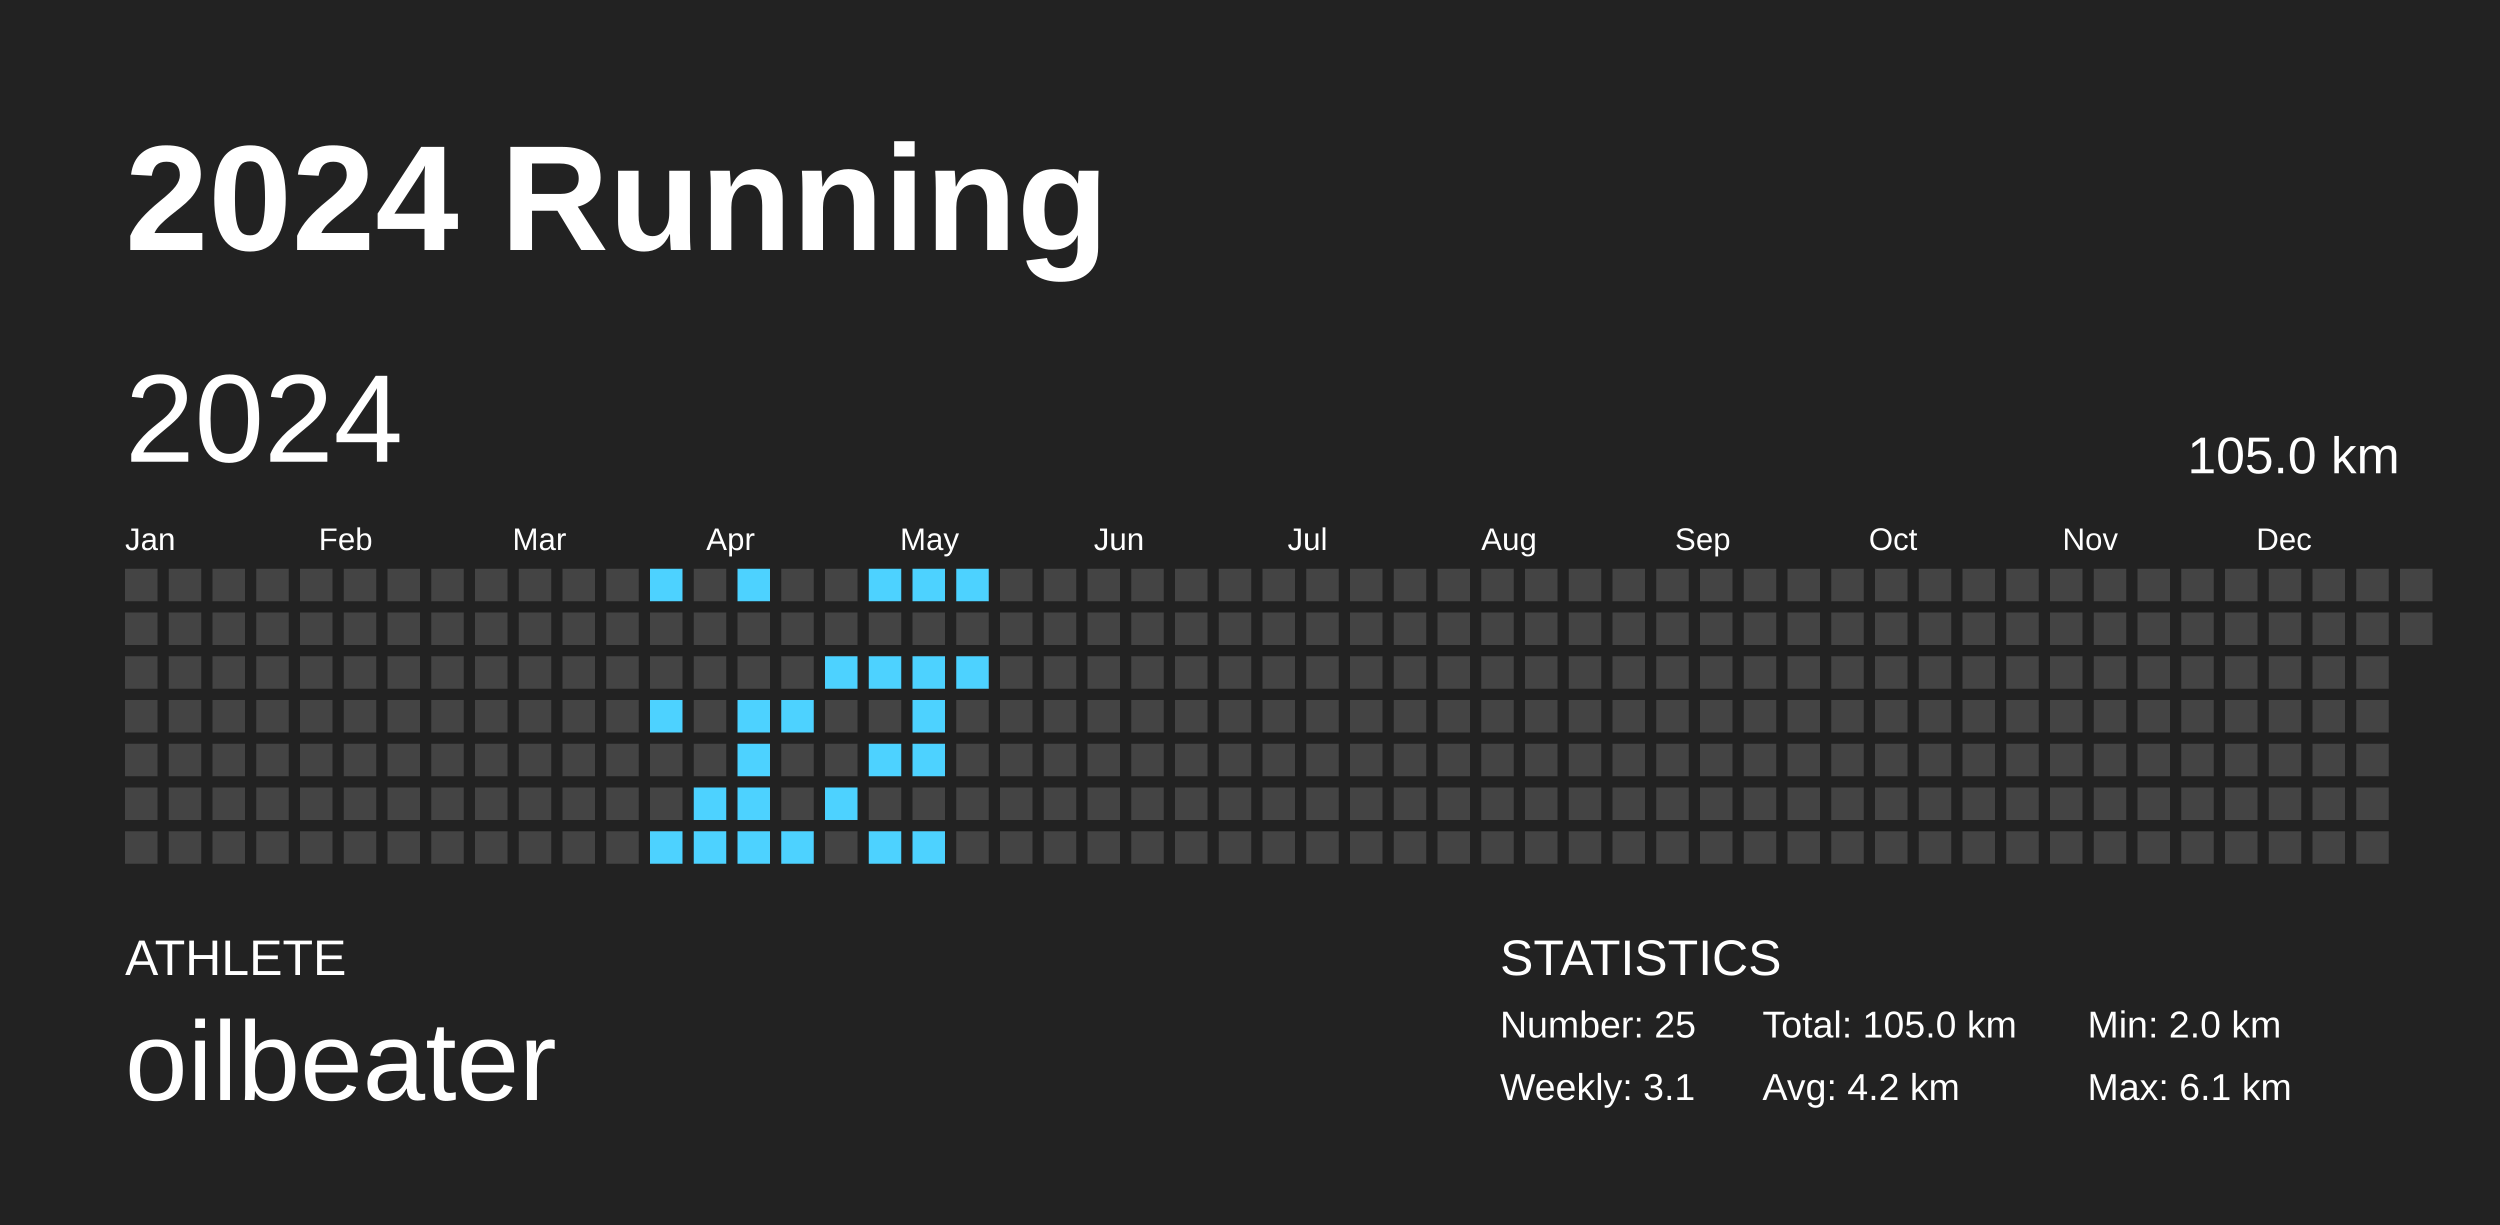
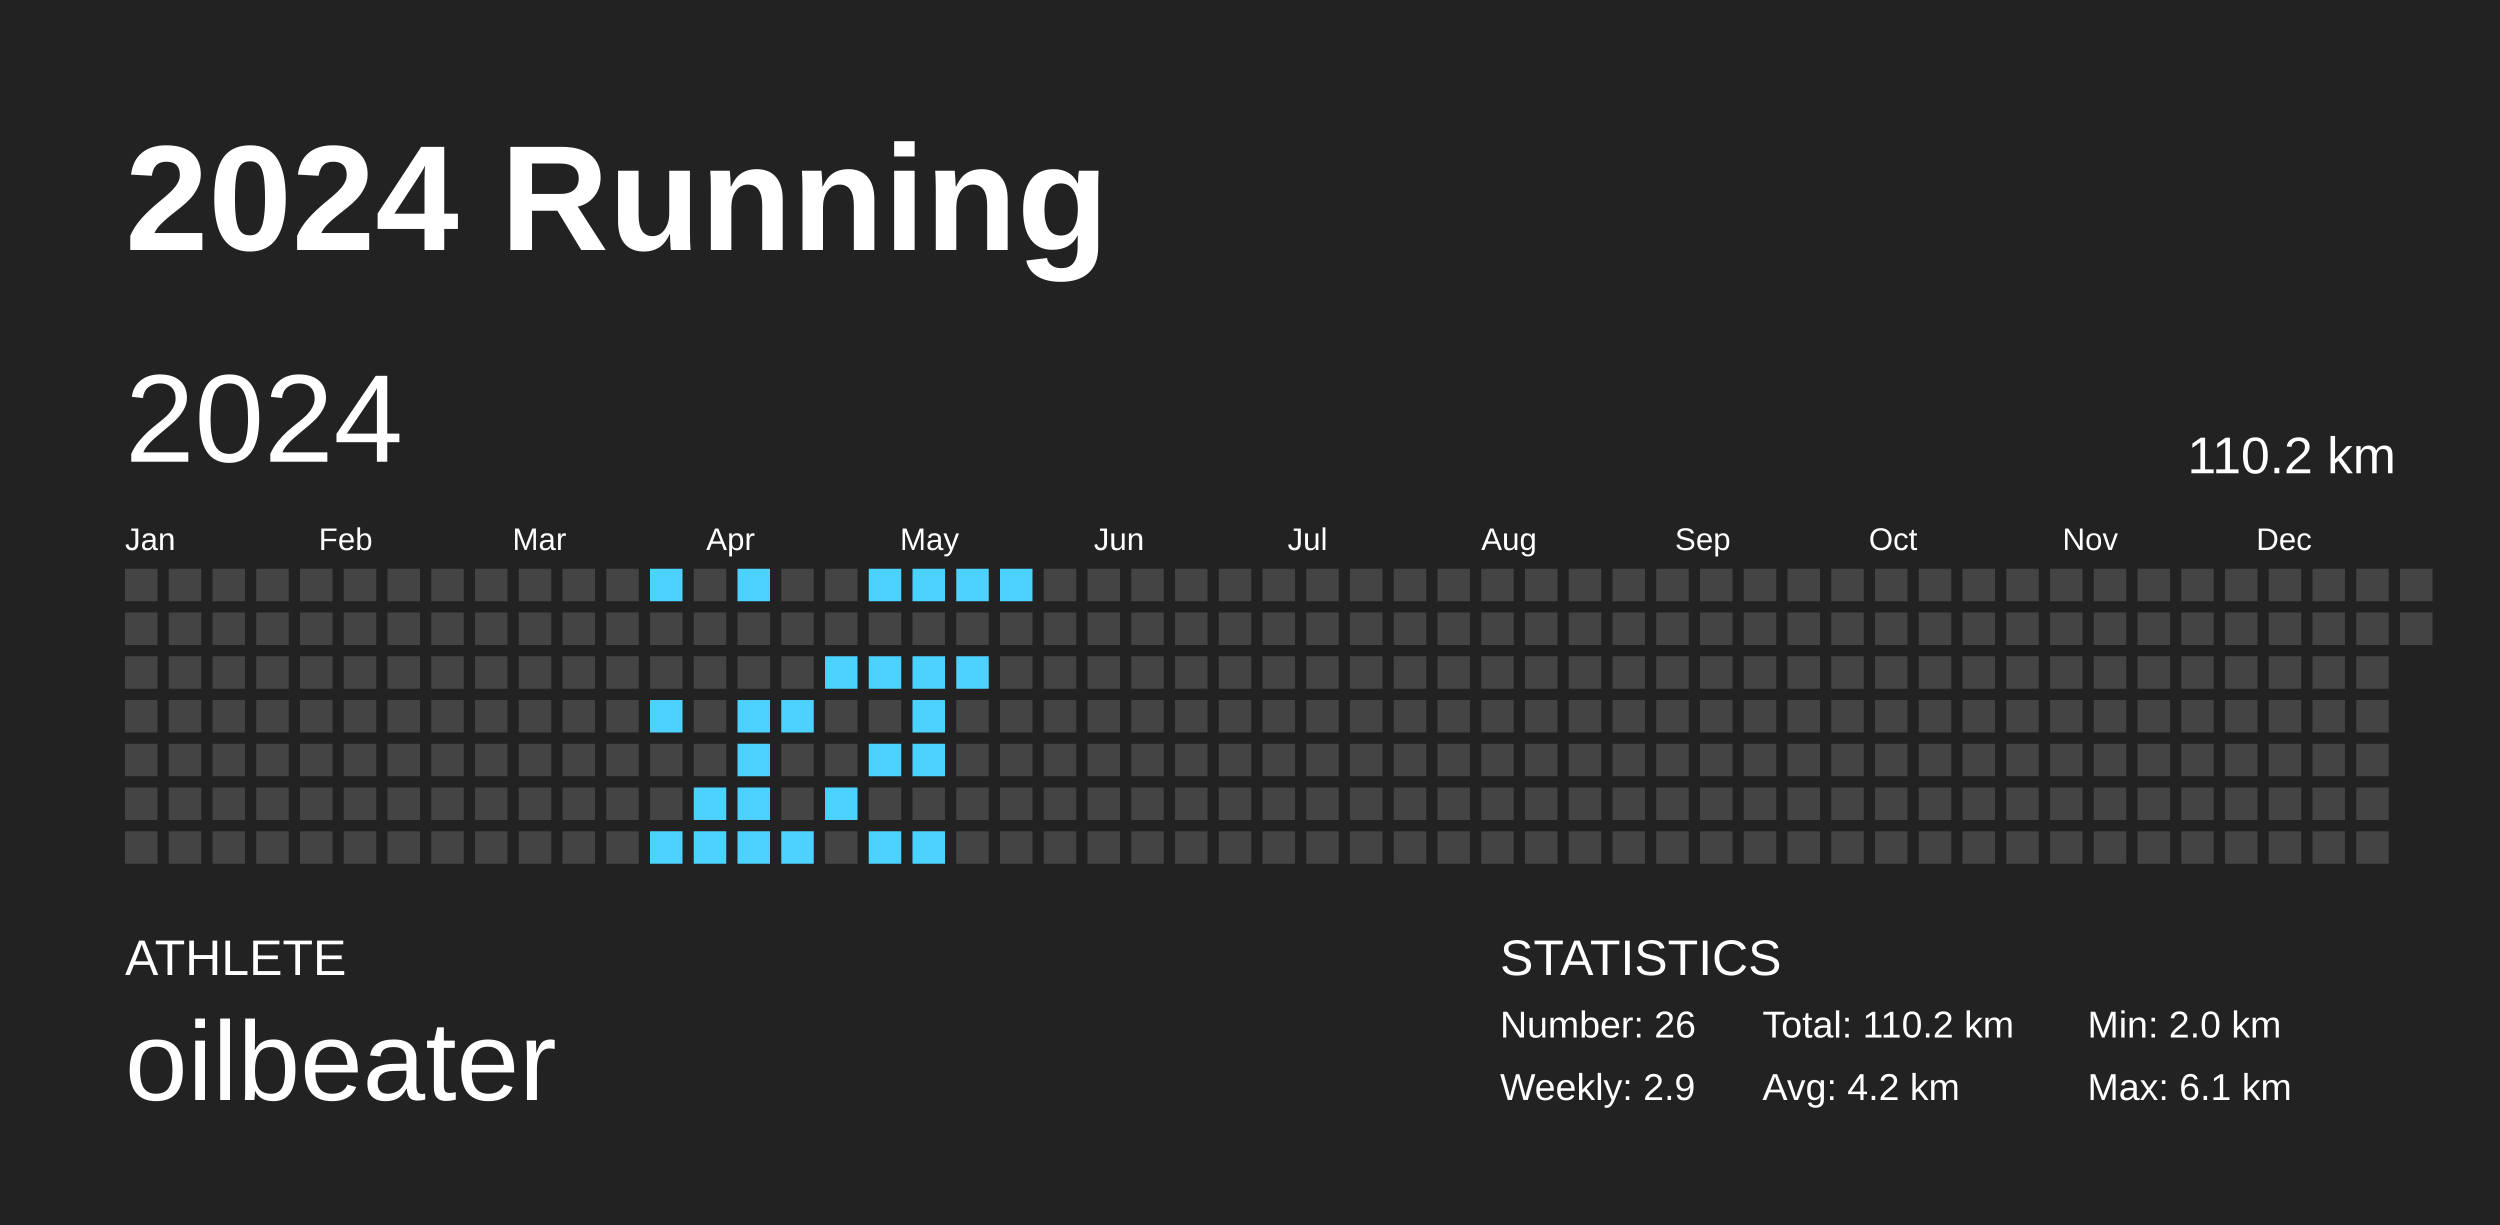
<svg xmlns="http://www.w3.org/2000/svg" baseProfile="full" height="98mm" version="1.1" viewBox="0,0,200,98" width="200mm">
  <defs />
  <rect fill="#222222" height="98" width="200" x="0" y="0" />
  <text fill="#FFFFFF" style="font-size:12px; font-family:Arial; font-weight:bold;" x="10" y="20">2024 Running</text>
  <text fill="#FFFFFF" style="font-size:4px; font-family:Arial" x="10" y="78">ATHLETE</text>
  <text fill="#FFFFFF" style="font-size:9px; font-family:Arial" x="10" y="88">oilbeater</text>
  <text fill="#FFFFFF" style="font-size:4px; font-family:Arial" x="120" y="78">STATISTICS</text>
-   <text fill="#FFFFFF" style="font-size:3px; font-family:Arial" x="120" y="83">Number: 25</text>
-   <text fill="#FFFFFF" style="font-size:3px; font-family:Arial" x="120" y="88">Weekly: 3.1</text>
-   <text fill="#FFFFFF" style="font-size:3px; font-family:Arial" x="141" y="83">Total: 105.0 km</text>
+   <text fill="#FFFFFF" style="font-size:3px; font-family:Arial" x="120" y="83">Number: 26</text>
+   <text fill="#FFFFFF" style="font-size:3px; font-family:Arial" x="120" y="88">Weekly: 2.9</text>
+   <text fill="#FFFFFF" style="font-size:3px; font-family:Arial" x="141" y="83">Total: 110.2 km</text>
  <text fill="#FFFFFF" style="font-size:3px; font-family:Arial" x="141" y="88">Avg: 4.2 km</text>
  <text fill="#FFFFFF" style="font-size:3px; font-family:Arial" x="167" y="83">Min: 2.0 km</text>
  <text fill="#FFFFFF" style="font-size:3px; font-family:Arial" x="167" y="88">Max: 6.1 km</text>
  <text dominant-baseline="hanging" fill="#FFFFFF" style="font-size:10.0px; font-family:Arial;" x="10" y="30">2024</text>
-   <text dominant-baseline="hanging" fill="#FFFFFF" style="font-size:4.125px; font-family:Arial;" x="175" y="35">105.0 km</text>
+   <text dominant-baseline="hanging" fill="#FFFFFF" style="font-size:4.125px; font-family:Arial;" x="175" y="35">110.2 km</text>
  <text fill="#FFFFFF" style="font-size:2.5px; font-family:Arial" x="10.0" y="44">Jan</text>
  <text fill="#FFFFFF" style="font-size:2.5px; font-family:Arial" x="25.5" y="44">Feb</text>
  <text fill="#FFFFFF" style="font-size:2.5px; font-family:Arial" x="41.0" y="44">Mar</text>
  <text fill="#FFFFFF" style="font-size:2.5px; font-family:Arial" x="56.5" y="44">Apr</text>
  <text fill="#FFFFFF" style="font-size:2.5px; font-family:Arial" x="72.0" y="44">May</text>
  <text fill="#FFFFFF" style="font-size:2.5px; font-family:Arial" x="87.5" y="44">Jun</text>
  <text fill="#FFFFFF" style="font-size:2.5px; font-family:Arial" x="103.0" y="44">Jul</text>
  <text fill="#FFFFFF" style="font-size:2.5px; font-family:Arial" x="118.5" y="44">Aug</text>
  <text fill="#FFFFFF" style="font-size:2.5px; font-family:Arial" x="134.0" y="44">Sep</text>
  <text fill="#FFFFFF" style="font-size:2.5px; font-family:Arial" x="149.5" y="44">Oct</text>
  <text fill="#FFFFFF" style="font-size:2.5px; font-family:Arial" x="165.0" y="44">Nov</text>
  <text fill="#FFFFFF" style="font-size:2.5px; font-family:Arial" x="180.5" y="44">Dec</text>
  <rect fill="#444444" height="2.6" width="2.6" x="10.0" y="45.5" />
  <rect fill="#444444" height="2.6" width="2.6" x="10.0" y="49.0" />
  <rect fill="#444444" height="2.6" width="2.6" x="10.0" y="52.5" />
  <rect fill="#444444" height="2.6" width="2.6" x="10.0" y="56.0" />
  <rect fill="#444444" height="2.6" width="2.6" x="10.0" y="59.5" />
  <rect fill="#444444" height="2.6" width="2.6" x="10.0" y="63.0" />
  <rect fill="#444444" height="2.6" width="2.6" x="10.0" y="66.5" />
  <rect fill="#444444" height="2.6" width="2.6" x="13.5" y="45.5" />
  <rect fill="#444444" height="2.6" width="2.6" x="13.5" y="49.0" />
  <rect fill="#444444" height="2.6" width="2.6" x="13.5" y="52.5" />
  <rect fill="#444444" height="2.6" width="2.6" x="13.5" y="56.0" />
  <rect fill="#444444" height="2.6" width="2.6" x="13.5" y="59.5" />
  <rect fill="#444444" height="2.6" width="2.6" x="13.5" y="63.0" />
  <rect fill="#444444" height="2.6" width="2.6" x="13.5" y="66.5" />
  <rect fill="#444444" height="2.6" width="2.6" x="17.0" y="45.5" />
  <rect fill="#444444" height="2.6" width="2.6" x="17.0" y="49.0" />
  <rect fill="#444444" height="2.6" width="2.6" x="17.0" y="52.5" />
  <rect fill="#444444" height="2.6" width="2.6" x="17.0" y="56.0" />
  <rect fill="#444444" height="2.6" width="2.6" x="17.0" y="59.5" />
  <rect fill="#444444" height="2.6" width="2.6" x="17.0" y="63.0" />
  <rect fill="#444444" height="2.6" width="2.6" x="17.0" y="66.5" />
  <rect fill="#444444" height="2.6" width="2.6" x="20.5" y="45.5" />
  <rect fill="#444444" height="2.6" width="2.6" x="20.5" y="49.0" />
  <rect fill="#444444" height="2.6" width="2.6" x="20.5" y="52.5" />
  <rect fill="#444444" height="2.6" width="2.6" x="20.5" y="56.0" />
  <rect fill="#444444" height="2.6" width="2.6" x="20.5" y="59.5" />
  <rect fill="#444444" height="2.6" width="2.6" x="20.5" y="63.0" />
  <rect fill="#444444" height="2.6" width="2.6" x="20.5" y="66.5" />
  <rect fill="#444444" height="2.6" width="2.6" x="24.0" y="45.5" />
  <rect fill="#444444" height="2.6" width="2.6" x="24.0" y="49.0" />
  <rect fill="#444444" height="2.6" width="2.6" x="24.0" y="52.5" />
  <rect fill="#444444" height="2.6" width="2.6" x="24.0" y="56.0" />
  <rect fill="#444444" height="2.6" width="2.6" x="24.0" y="59.5" />
  <rect fill="#444444" height="2.6" width="2.6" x="24.0" y="63.0" />
  <rect fill="#444444" height="2.6" width="2.6" x="24.0" y="66.5" />
  <rect fill="#444444" height="2.6" width="2.6" x="27.5" y="45.5" />
  <rect fill="#444444" height="2.6" width="2.6" x="27.5" y="49.0" />
  <rect fill="#444444" height="2.6" width="2.6" x="27.5" y="52.5" />
  <rect fill="#444444" height="2.6" width="2.6" x="27.5" y="56.0" />
  <rect fill="#444444" height="2.6" width="2.6" x="27.5" y="59.5" />
  <rect fill="#444444" height="2.6" width="2.6" x="27.5" y="63.0" />
  <rect fill="#444444" height="2.6" width="2.6" x="27.5" y="66.5" />
  <rect fill="#444444" height="2.6" width="2.6" x="31.0" y="45.5" />
  <rect fill="#444444" height="2.6" width="2.6" x="31.0" y="49.0" />
  <rect fill="#444444" height="2.6" width="2.6" x="31.0" y="52.5" />
  <rect fill="#444444" height="2.6" width="2.6" x="31.0" y="56.0" />
  <rect fill="#444444" height="2.6" width="2.6" x="31.0" y="59.5" />
  <rect fill="#444444" height="2.6" width="2.6" x="31.0" y="63.0" />
  <rect fill="#444444" height="2.6" width="2.6" x="31.0" y="66.5" />
  <rect fill="#444444" height="2.6" width="2.6" x="34.5" y="45.5" />
  <rect fill="#444444" height="2.6" width="2.6" x="34.5" y="49.0" />
  <rect fill="#444444" height="2.6" width="2.6" x="34.5" y="52.5" />
  <rect fill="#444444" height="2.6" width="2.6" x="34.5" y="56.0" />
  <rect fill="#444444" height="2.6" width="2.6" x="34.5" y="59.5" />
  <rect fill="#444444" height="2.6" width="2.6" x="34.5" y="63.0" />
  <rect fill="#444444" height="2.6" width="2.6" x="34.5" y="66.5" />
  <rect fill="#444444" height="2.6" width="2.6" x="38.0" y="45.5" />
  <rect fill="#444444" height="2.6" width="2.6" x="38.0" y="49.0" />
  <rect fill="#444444" height="2.6" width="2.6" x="38.0" y="52.5" />
  <rect fill="#444444" height="2.6" width="2.6" x="38.0" y="56.0" />
  <rect fill="#444444" height="2.6" width="2.6" x="38.0" y="59.5" />
  <rect fill="#444444" height="2.6" width="2.6" x="38.0" y="63.0" />
  <rect fill="#444444" height="2.6" width="2.6" x="38.0" y="66.5" />
  <rect fill="#444444" height="2.6" width="2.6" x="41.5" y="45.5" />
  <rect fill="#444444" height="2.6" width="2.6" x="41.5" y="49.0" />
  <rect fill="#444444" height="2.6" width="2.6" x="41.5" y="52.5" />
  <rect fill="#444444" height="2.6" width="2.6" x="41.5" y="56.0" />
  <rect fill="#444444" height="2.6" width="2.6" x="41.5" y="59.5" />
  <rect fill="#444444" height="2.6" width="2.6" x="41.5" y="63.0" />
  <rect fill="#444444" height="2.6" width="2.6" x="41.5" y="66.5" />
  <rect fill="#444444" height="2.6" width="2.6" x="45.0" y="45.5" />
  <rect fill="#444444" height="2.6" width="2.6" x="45.0" y="49.0" />
  <rect fill="#444444" height="2.6" width="2.6" x="45.0" y="52.5" />
  <rect fill="#444444" height="2.6" width="2.6" x="45.0" y="56.0" />
  <rect fill="#444444" height="2.6" width="2.6" x="45.0" y="59.5" />
  <rect fill="#444444" height="2.6" width="2.6" x="45.0" y="63.0" />
  <rect fill="#444444" height="2.6" width="2.6" x="45.0" y="66.5" />
  <rect fill="#444444" height="2.6" width="2.6" x="48.5" y="45.5" />
  <rect fill="#444444" height="2.6" width="2.6" x="48.5" y="49.0" />
  <rect fill="#444444" height="2.6" width="2.6" x="48.5" y="52.5" />
  <rect fill="#444444" height="2.6" width="2.6" x="48.5" y="56.0" />
  <rect fill="#444444" height="2.6" width="2.6" x="48.5" y="59.5" />
  <rect fill="#444444" height="2.6" width="2.6" x="48.5" y="63.0" />
  <rect fill="#444444" height="2.6" width="2.6" x="48.5" y="66.5" />
  <rect fill="#4dd2ff" height="2.6" width="2.6" x="52.0" y="45.5" />
  <rect fill="#444444" height="2.6" width="2.6" x="52.0" y="49.0" />
  <rect fill="#444444" height="2.6" width="2.6" x="52.0" y="52.5" />
  <rect fill="#4dd2ff" height="2.6" width="2.6" x="52.0" y="56.0" />
  <rect fill="#444444" height="2.6" width="2.6" x="52.0" y="59.5" />
  <rect fill="#444444" height="2.6" width="2.6" x="52.0" y="63.0" />
  <rect fill="#4dd2ff" height="2.6" width="2.6" x="52.0" y="66.5" />
  <rect fill="#444444" height="2.6" width="2.6" x="55.5" y="45.5" />
  <rect fill="#444444" height="2.6" width="2.6" x="55.5" y="49.0" />
  <rect fill="#444444" height="2.6" width="2.6" x="55.5" y="52.5" />
  <rect fill="#444444" height="2.6" width="2.6" x="55.5" y="56.0" />
  <rect fill="#444444" height="2.6" width="2.6" x="55.5" y="59.5" />
  <rect fill="#4dd2ff" height="2.6" width="2.6" x="55.5" y="63.0" />
  <rect fill="#4dd2ff" height="2.6" width="2.6" x="55.5" y="66.5" />
  <rect fill="#4dd2ff" height="2.6" width="2.6" x="59.0" y="45.5" />
  <rect fill="#444444" height="2.6" width="2.6" x="59.0" y="49.0" />
  <rect fill="#444444" height="2.6" width="2.6" x="59.0" y="52.5" />
  <rect fill="#4dd2ff" height="2.6" width="2.6" x="59.0" y="56.0" />
  <rect fill="#4dd2ff" height="2.6" width="2.6" x="59.0" y="59.5" />
  <rect fill="#4dd2ff" height="2.6" width="2.6" x="59.0" y="63.0" />
  <rect fill="#4dd2ff" height="2.6" width="2.6" x="59.0" y="66.5" />
  <rect fill="#444444" height="2.6" width="2.6" x="62.5" y="45.5" />
  <rect fill="#444444" height="2.6" width="2.6" x="62.5" y="49.0" />
  <rect fill="#444444" height="2.6" width="2.6" x="62.5" y="52.5" />
  <rect fill="#4dd2ff" height="2.6" width="2.6" x="62.5" y="56.0" />
  <rect fill="#444444" height="2.6" width="2.6" x="62.5" y="59.5" />
  <rect fill="#444444" height="2.6" width="2.6" x="62.5" y="63.0" />
  <rect fill="#4dd2ff" height="2.6" width="2.6" x="62.5" y="66.5" />
  <rect fill="#444444" height="2.6" width="2.6" x="66.0" y="45.5" />
  <rect fill="#444444" height="2.6" width="2.6" x="66.0" y="49.0" />
  <rect fill="#4dd2ff" height="2.6" width="2.6" x="66.0" y="52.5" />
  <rect fill="#444444" height="2.6" width="2.6" x="66.0" y="56.0" />
  <rect fill="#444444" height="2.6" width="2.6" x="66.0" y="59.5" />
  <rect fill="#4dd2ff" height="2.6" width="2.6" x="66.0" y="63.0" />
  <rect fill="#444444" height="2.6" width="2.6" x="66.0" y="66.5" />
  <rect fill="#4dd2ff" height="2.6" width="2.6" x="69.5" y="45.5" />
  <rect fill="#444444" height="2.6" width="2.6" x="69.5" y="49.0" />
  <rect fill="#4dd2ff" height="2.6" width="2.6" x="69.5" y="52.5" />
  <rect fill="#444444" height="2.6" width="2.6" x="69.5" y="56.0" />
  <rect fill="#4dd2ff" height="2.6" width="2.6" x="69.5" y="59.5" />
  <rect fill="#444444" height="2.6" width="2.6" x="69.5" y="63.0" />
  <rect fill="#4dd2ff" height="2.6" width="2.6" x="69.5" y="66.5" />
  <rect fill="#4dd2ff" height="2.6" width="2.6" x="73.0" y="45.5" />
  <rect fill="#444444" height="2.6" width="2.6" x="73.0" y="49.0" />
  <rect fill="#4dd2ff" height="2.6" width="2.6" x="73.0" y="52.5" />
  <rect fill="#4dd2ff" height="2.6" width="2.6" x="73.0" y="56.0" />
  <rect fill="#4dd2ff" height="2.6" width="2.6" x="73.0" y="59.5" />
  <rect fill="#444444" height="2.6" width="2.6" x="73.0" y="63.0" />
  <rect fill="#4dd2ff" height="2.6" width="2.6" x="73.0" y="66.5" />
  <rect fill="#4dd2ff" height="2.6" width="2.6" x="76.5" y="45.5" />
  <rect fill="#444444" height="2.6" width="2.6" x="76.5" y="49.0" />
  <rect fill="#4dd2ff" height="2.6" width="2.6" x="76.5" y="52.5" />
  <rect fill="#444444" height="2.6" width="2.6" x="76.5" y="56.0" />
  <rect fill="#444444" height="2.6" width="2.6" x="76.5" y="59.5" />
  <rect fill="#444444" height="2.6" width="2.6" x="76.5" y="63.0" />
  <rect fill="#444444" height="2.6" width="2.6" x="76.5" y="66.5" />
-   <rect fill="#444444" height="2.6" width="2.6" x="80.0" y="45.5" />
+   <rect fill="#4dd2ff" height="2.6" width="2.6" x="80.0" y="45.5" />
  <rect fill="#444444" height="2.6" width="2.6" x="80.0" y="49.0" />
  <rect fill="#444444" height="2.6" width="2.6" x="80.0" y="52.5" />
  <rect fill="#444444" height="2.6" width="2.6" x="80.0" y="56.0" />
  <rect fill="#444444" height="2.6" width="2.6" x="80.0" y="59.5" />
  <rect fill="#444444" height="2.6" width="2.6" x="80.0" y="63.0" />
  <rect fill="#444444" height="2.6" width="2.6" x="80.0" y="66.5" />
  <rect fill="#444444" height="2.6" width="2.6" x="83.5" y="45.5" />
  <rect fill="#444444" height="2.6" width="2.6" x="83.5" y="49.0" />
  <rect fill="#444444" height="2.6" width="2.6" x="83.5" y="52.5" />
  <rect fill="#444444" height="2.6" width="2.6" x="83.5" y="56.0" />
  <rect fill="#444444" height="2.6" width="2.6" x="83.5" y="59.5" />
  <rect fill="#444444" height="2.6" width="2.6" x="83.5" y="63.0" />
  <rect fill="#444444" height="2.6" width="2.6" x="83.5" y="66.5" />
  <rect fill="#444444" height="2.6" width="2.6" x="87.0" y="45.5" />
  <rect fill="#444444" height="2.6" width="2.6" x="87.0" y="49.0" />
  <rect fill="#444444" height="2.6" width="2.6" x="87.0" y="52.5" />
  <rect fill="#444444" height="2.6" width="2.6" x="87.0" y="56.0" />
  <rect fill="#444444" height="2.6" width="2.6" x="87.0" y="59.5" />
  <rect fill="#444444" height="2.6" width="2.6" x="87.0" y="63.0" />
  <rect fill="#444444" height="2.6" width="2.6" x="87.0" y="66.5" />
  <rect fill="#444444" height="2.6" width="2.6" x="90.5" y="45.5" />
  <rect fill="#444444" height="2.6" width="2.6" x="90.5" y="49.0" />
  <rect fill="#444444" height="2.6" width="2.6" x="90.5" y="52.5" />
  <rect fill="#444444" height="2.6" width="2.6" x="90.5" y="56.0" />
  <rect fill="#444444" height="2.6" width="2.6" x="90.5" y="59.5" />
  <rect fill="#444444" height="2.6" width="2.6" x="90.5" y="63.0" />
  <rect fill="#444444" height="2.6" width="2.6" x="90.5" y="66.5" />
  <rect fill="#444444" height="2.6" width="2.6" x="94.0" y="45.5" />
  <rect fill="#444444" height="2.6" width="2.6" x="94.0" y="49.0" />
  <rect fill="#444444" height="2.6" width="2.6" x="94.0" y="52.5" />
  <rect fill="#444444" height="2.6" width="2.6" x="94.0" y="56.0" />
  <rect fill="#444444" height="2.6" width="2.6" x="94.0" y="59.5" />
  <rect fill="#444444" height="2.6" width="2.6" x="94.0" y="63.0" />
  <rect fill="#444444" height="2.6" width="2.6" x="94.0" y="66.5" />
  <rect fill="#444444" height="2.6" width="2.6" x="97.5" y="45.5" />
  <rect fill="#444444" height="2.6" width="2.6" x="97.5" y="49.0" />
  <rect fill="#444444" height="2.6" width="2.6" x="97.5" y="52.5" />
  <rect fill="#444444" height="2.6" width="2.6" x="97.5" y="56.0" />
  <rect fill="#444444" height="2.6" width="2.6" x="97.5" y="59.5" />
  <rect fill="#444444" height="2.6" width="2.6" x="97.5" y="63.0" />
  <rect fill="#444444" height="2.6" width="2.6" x="97.5" y="66.5" />
  <rect fill="#444444" height="2.6" width="2.6" x="101.0" y="45.5" />
  <rect fill="#444444" height="2.6" width="2.6" x="101.0" y="49.0" />
  <rect fill="#444444" height="2.6" width="2.6" x="101.0" y="52.5" />
  <rect fill="#444444" height="2.6" width="2.6" x="101.0" y="56.0" />
  <rect fill="#444444" height="2.6" width="2.6" x="101.0" y="59.5" />
  <rect fill="#444444" height="2.6" width="2.6" x="101.0" y="63.0" />
  <rect fill="#444444" height="2.6" width="2.6" x="101.0" y="66.5" />
  <rect fill="#444444" height="2.6" width="2.6" x="104.5" y="45.5" />
  <rect fill="#444444" height="2.6" width="2.6" x="104.5" y="49.0" />
  <rect fill="#444444" height="2.6" width="2.6" x="104.5" y="52.5" />
  <rect fill="#444444" height="2.6" width="2.6" x="104.5" y="56.0" />
  <rect fill="#444444" height="2.6" width="2.6" x="104.5" y="59.5" />
  <rect fill="#444444" height="2.6" width="2.6" x="104.5" y="63.0" />
  <rect fill="#444444" height="2.6" width="2.6" x="104.5" y="66.5" />
  <rect fill="#444444" height="2.6" width="2.6" x="108.0" y="45.5" />
  <rect fill="#444444" height="2.6" width="2.6" x="108.0" y="49.0" />
  <rect fill="#444444" height="2.6" width="2.6" x="108.0" y="52.5" />
  <rect fill="#444444" height="2.6" width="2.6" x="108.0" y="56.0" />
  <rect fill="#444444" height="2.6" width="2.6" x="108.0" y="59.5" />
  <rect fill="#444444" height="2.6" width="2.6" x="108.0" y="63.0" />
  <rect fill="#444444" height="2.6" width="2.6" x="108.0" y="66.5" />
  <rect fill="#444444" height="2.6" width="2.6" x="111.5" y="45.5" />
  <rect fill="#444444" height="2.6" width="2.6" x="111.5" y="49.0" />
  <rect fill="#444444" height="2.6" width="2.6" x="111.5" y="52.5" />
  <rect fill="#444444" height="2.6" width="2.6" x="111.5" y="56.0" />
  <rect fill="#444444" height="2.6" width="2.6" x="111.5" y="59.5" />
  <rect fill="#444444" height="2.6" width="2.6" x="111.5" y="63.0" />
  <rect fill="#444444" height="2.6" width="2.6" x="111.5" y="66.5" />
  <rect fill="#444444" height="2.6" width="2.6" x="115.0" y="45.5" />
  <rect fill="#444444" height="2.6" width="2.6" x="115.0" y="49.0" />
  <rect fill="#444444" height="2.6" width="2.6" x="115.0" y="52.5" />
  <rect fill="#444444" height="2.6" width="2.6" x="115.0" y="56.0" />
  <rect fill="#444444" height="2.6" width="2.6" x="115.0" y="59.5" />
  <rect fill="#444444" height="2.6" width="2.6" x="115.0" y="63.0" />
  <rect fill="#444444" height="2.6" width="2.6" x="115.0" y="66.5" />
  <rect fill="#444444" height="2.6" width="2.6" x="118.5" y="45.5" />
  <rect fill="#444444" height="2.6" width="2.6" x="118.5" y="49.0" />
  <rect fill="#444444" height="2.6" width="2.6" x="118.5" y="52.5" />
  <rect fill="#444444" height="2.6" width="2.6" x="118.5" y="56.0" />
  <rect fill="#444444" height="2.6" width="2.6" x="118.5" y="59.5" />
  <rect fill="#444444" height="2.6" width="2.6" x="118.5" y="63.0" />
  <rect fill="#444444" height="2.6" width="2.6" x="118.5" y="66.5" />
  <rect fill="#444444" height="2.6" width="2.6" x="122.0" y="45.5" />
  <rect fill="#444444" height="2.6" width="2.6" x="122.0" y="49.0" />
  <rect fill="#444444" height="2.6" width="2.6" x="122.0" y="52.5" />
  <rect fill="#444444" height="2.6" width="2.6" x="122.0" y="56.0" />
  <rect fill="#444444" height="2.6" width="2.6" x="122.0" y="59.5" />
  <rect fill="#444444" height="2.6" width="2.6" x="122.0" y="63.0" />
  <rect fill="#444444" height="2.6" width="2.6" x="122.0" y="66.5" />
  <rect fill="#444444" height="2.6" width="2.6" x="125.5" y="45.5" />
  <rect fill="#444444" height="2.6" width="2.6" x="125.5" y="49.0" />
  <rect fill="#444444" height="2.6" width="2.6" x="125.5" y="52.5" />
  <rect fill="#444444" height="2.6" width="2.6" x="125.5" y="56.0" />
  <rect fill="#444444" height="2.6" width="2.6" x="125.5" y="59.5" />
  <rect fill="#444444" height="2.6" width="2.6" x="125.5" y="63.0" />
  <rect fill="#444444" height="2.6" width="2.6" x="125.5" y="66.5" />
  <rect fill="#444444" height="2.6" width="2.6" x="129.0" y="45.5" />
  <rect fill="#444444" height="2.6" width="2.6" x="129.0" y="49.0" />
  <rect fill="#444444" height="2.6" width="2.6" x="129.0" y="52.5" />
  <rect fill="#444444" height="2.6" width="2.6" x="129.0" y="56.0" />
  <rect fill="#444444" height="2.6" width="2.6" x="129.0" y="59.5" />
  <rect fill="#444444" height="2.6" width="2.6" x="129.0" y="63.0" />
  <rect fill="#444444" height="2.6" width="2.6" x="129.0" y="66.5" />
  <rect fill="#444444" height="2.6" width="2.6" x="132.5" y="45.5" />
  <rect fill="#444444" height="2.6" width="2.6" x="132.5" y="49.0" />
  <rect fill="#444444" height="2.6" width="2.6" x="132.5" y="52.5" />
  <rect fill="#444444" height="2.6" width="2.6" x="132.5" y="56.0" />
  <rect fill="#444444" height="2.6" width="2.6" x="132.5" y="59.5" />
  <rect fill="#444444" height="2.6" width="2.6" x="132.5" y="63.0" />
  <rect fill="#444444" height="2.6" width="2.6" x="132.5" y="66.5" />
  <rect fill="#444444" height="2.6" width="2.6" x="136.0" y="45.5" />
  <rect fill="#444444" height="2.6" width="2.6" x="136.0" y="49.0" />
  <rect fill="#444444" height="2.6" width="2.6" x="136.0" y="52.5" />
  <rect fill="#444444" height="2.6" width="2.6" x="136.0" y="56.0" />
  <rect fill="#444444" height="2.6" width="2.6" x="136.0" y="59.5" />
  <rect fill="#444444" height="2.6" width="2.6" x="136.0" y="63.0" />
  <rect fill="#444444" height="2.6" width="2.6" x="136.0" y="66.5" />
  <rect fill="#444444" height="2.6" width="2.6" x="139.5" y="45.5" />
  <rect fill="#444444" height="2.6" width="2.6" x="139.5" y="49.0" />
  <rect fill="#444444" height="2.6" width="2.6" x="139.5" y="52.5" />
  <rect fill="#444444" height="2.6" width="2.6" x="139.5" y="56.0" />
  <rect fill="#444444" height="2.6" width="2.6" x="139.5" y="59.5" />
  <rect fill="#444444" height="2.6" width="2.6" x="139.5" y="63.0" />
  <rect fill="#444444" height="2.6" width="2.6" x="139.5" y="66.5" />
  <rect fill="#444444" height="2.6" width="2.6" x="143.0" y="45.5" />
  <rect fill="#444444" height="2.6" width="2.6" x="143.0" y="49.0" />
  <rect fill="#444444" height="2.6" width="2.6" x="143.0" y="52.5" />
  <rect fill="#444444" height="2.6" width="2.6" x="143.0" y="56.0" />
  <rect fill="#444444" height="2.6" width="2.6" x="143.0" y="59.5" />
  <rect fill="#444444" height="2.6" width="2.6" x="143.0" y="63.0" />
  <rect fill="#444444" height="2.6" width="2.6" x="143.0" y="66.5" />
  <rect fill="#444444" height="2.6" width="2.6" x="146.5" y="45.5" />
  <rect fill="#444444" height="2.6" width="2.6" x="146.5" y="49.0" />
  <rect fill="#444444" height="2.6" width="2.6" x="146.5" y="52.5" />
  <rect fill="#444444" height="2.6" width="2.6" x="146.5" y="56.0" />
  <rect fill="#444444" height="2.6" width="2.6" x="146.5" y="59.5" />
  <rect fill="#444444" height="2.6" width="2.6" x="146.5" y="63.0" />
  <rect fill="#444444" height="2.6" width="2.6" x="146.5" y="66.5" />
  <rect fill="#444444" height="2.6" width="2.6" x="150.0" y="45.5" />
  <rect fill="#444444" height="2.6" width="2.6" x="150.0" y="49.0" />
  <rect fill="#444444" height="2.6" width="2.6" x="150.0" y="52.5" />
  <rect fill="#444444" height="2.6" width="2.6" x="150.0" y="56.0" />
  <rect fill="#444444" height="2.6" width="2.6" x="150.0" y="59.5" />
  <rect fill="#444444" height="2.6" width="2.6" x="150.0" y="63.0" />
  <rect fill="#444444" height="2.6" width="2.6" x="150.0" y="66.5" />
  <rect fill="#444444" height="2.6" width="2.6" x="153.5" y="45.5" />
  <rect fill="#444444" height="2.6" width="2.6" x="153.5" y="49.0" />
  <rect fill="#444444" height="2.6" width="2.6" x="153.5" y="52.5" />
  <rect fill="#444444" height="2.6" width="2.6" x="153.5" y="56.0" />
  <rect fill="#444444" height="2.6" width="2.6" x="153.5" y="59.5" />
  <rect fill="#444444" height="2.6" width="2.6" x="153.5" y="63.0" />
  <rect fill="#444444" height="2.6" width="2.6" x="153.5" y="66.5" />
  <rect fill="#444444" height="2.6" width="2.6" x="157.0" y="45.5" />
  <rect fill="#444444" height="2.6" width="2.6" x="157.0" y="49.0" />
  <rect fill="#444444" height="2.6" width="2.6" x="157.0" y="52.5" />
  <rect fill="#444444" height="2.6" width="2.6" x="157.0" y="56.0" />
  <rect fill="#444444" height="2.6" width="2.6" x="157.0" y="59.5" />
  <rect fill="#444444" height="2.6" width="2.6" x="157.0" y="63.0" />
  <rect fill="#444444" height="2.6" width="2.6" x="157.0" y="66.5" />
  <rect fill="#444444" height="2.6" width="2.6" x="160.5" y="45.5" />
  <rect fill="#444444" height="2.6" width="2.6" x="160.5" y="49.0" />
  <rect fill="#444444" height="2.6" width="2.6" x="160.5" y="52.5" />
  <rect fill="#444444" height="2.6" width="2.6" x="160.5" y="56.0" />
  <rect fill="#444444" height="2.6" width="2.6" x="160.5" y="59.5" />
  <rect fill="#444444" height="2.6" width="2.6" x="160.5" y="63.0" />
  <rect fill="#444444" height="2.6" width="2.6" x="160.5" y="66.5" />
  <rect fill="#444444" height="2.6" width="2.6" x="164.0" y="45.5" />
  <rect fill="#444444" height="2.6" width="2.6" x="164.0" y="49.0" />
  <rect fill="#444444" height="2.6" width="2.6" x="164.0" y="52.5" />
  <rect fill="#444444" height="2.6" width="2.6" x="164.0" y="56.0" />
  <rect fill="#444444" height="2.6" width="2.6" x="164.0" y="59.5" />
  <rect fill="#444444" height="2.6" width="2.6" x="164.0" y="63.0" />
  <rect fill="#444444" height="2.6" width="2.6" x="164.0" y="66.5" />
  <rect fill="#444444" height="2.6" width="2.6" x="167.5" y="45.5" />
  <rect fill="#444444" height="2.6" width="2.6" x="167.5" y="49.0" />
  <rect fill="#444444" height="2.6" width="2.6" x="167.5" y="52.5" />
  <rect fill="#444444" height="2.6" width="2.6" x="167.5" y="56.0" />
  <rect fill="#444444" height="2.6" width="2.6" x="167.5" y="59.5" />
  <rect fill="#444444" height="2.6" width="2.6" x="167.5" y="63.0" />
  <rect fill="#444444" height="2.6" width="2.6" x="167.5" y="66.5" />
  <rect fill="#444444" height="2.6" width="2.6" x="171.0" y="45.5" />
  <rect fill="#444444" height="2.6" width="2.6" x="171.0" y="49.0" />
  <rect fill="#444444" height="2.6" width="2.6" x="171.0" y="52.5" />
  <rect fill="#444444" height="2.6" width="2.6" x="171.0" y="56.0" />
  <rect fill="#444444" height="2.6" width="2.6" x="171.0" y="59.5" />
  <rect fill="#444444" height="2.6" width="2.6" x="171.0" y="63.0" />
  <rect fill="#444444" height="2.6" width="2.6" x="171.0" y="66.5" />
  <rect fill="#444444" height="2.6" width="2.6" x="174.5" y="45.5" />
  <rect fill="#444444" height="2.6" width="2.6" x="174.5" y="49.0" />
  <rect fill="#444444" height="2.6" width="2.6" x="174.5" y="52.5" />
  <rect fill="#444444" height="2.6" width="2.6" x="174.5" y="56.0" />
  <rect fill="#444444" height="2.6" width="2.6" x="174.5" y="59.5" />
  <rect fill="#444444" height="2.6" width="2.6" x="174.5" y="63.0" />
  <rect fill="#444444" height="2.6" width="2.6" x="174.5" y="66.5" />
  <rect fill="#444444" height="2.6" width="2.6" x="178.0" y="45.5" />
  <rect fill="#444444" height="2.6" width="2.6" x="178.0" y="49.0" />
  <rect fill="#444444" height="2.6" width="2.6" x="178.0" y="52.5" />
  <rect fill="#444444" height="2.6" width="2.6" x="178.0" y="56.0" />
  <rect fill="#444444" height="2.6" width="2.6" x="178.0" y="59.5" />
  <rect fill="#444444" height="2.6" width="2.6" x="178.0" y="63.0" />
  <rect fill="#444444" height="2.6" width="2.6" x="178.0" y="66.5" />
  <rect fill="#444444" height="2.6" width="2.6" x="181.5" y="45.5" />
  <rect fill="#444444" height="2.6" width="2.6" x="181.5" y="49.0" />
  <rect fill="#444444" height="2.6" width="2.6" x="181.5" y="52.5" />
  <rect fill="#444444" height="2.6" width="2.6" x="181.5" y="56.0" />
  <rect fill="#444444" height="2.6" width="2.6" x="181.5" y="59.5" />
  <rect fill="#444444" height="2.6" width="2.6" x="181.5" y="63.0" />
  <rect fill="#444444" height="2.6" width="2.6" x="181.5" y="66.5" />
  <rect fill="#444444" height="2.6" width="2.6" x="185.0" y="45.5" />
  <rect fill="#444444" height="2.6" width="2.6" x="185.0" y="49.0" />
  <rect fill="#444444" height="2.6" width="2.6" x="185.0" y="52.5" />
  <rect fill="#444444" height="2.6" width="2.6" x="185.0" y="56.0" />
  <rect fill="#444444" height="2.6" width="2.6" x="185.0" y="59.5" />
  <rect fill="#444444" height="2.6" width="2.6" x="185.0" y="63.0" />
  <rect fill="#444444" height="2.6" width="2.6" x="185.0" y="66.5" />
  <rect fill="#444444" height="2.6" width="2.6" x="188.5" y="45.5" />
  <rect fill="#444444" height="2.6" width="2.6" x="188.5" y="49.0" />
  <rect fill="#444444" height="2.6" width="2.6" x="188.5" y="52.5" />
  <rect fill="#444444" height="2.6" width="2.6" x="188.5" y="56.0" />
  <rect fill="#444444" height="2.6" width="2.6" x="188.5" y="59.5" />
  <rect fill="#444444" height="2.6" width="2.6" x="188.5" y="63.0" />
  <rect fill="#444444" height="2.6" width="2.6" x="188.5" y="66.5" />
  <rect fill="#444444" height="2.6" width="2.6" x="192.0" y="45.5" />
  <rect fill="#444444" height="2.6" width="2.6" x="192.0" y="49.0" />
</svg>
